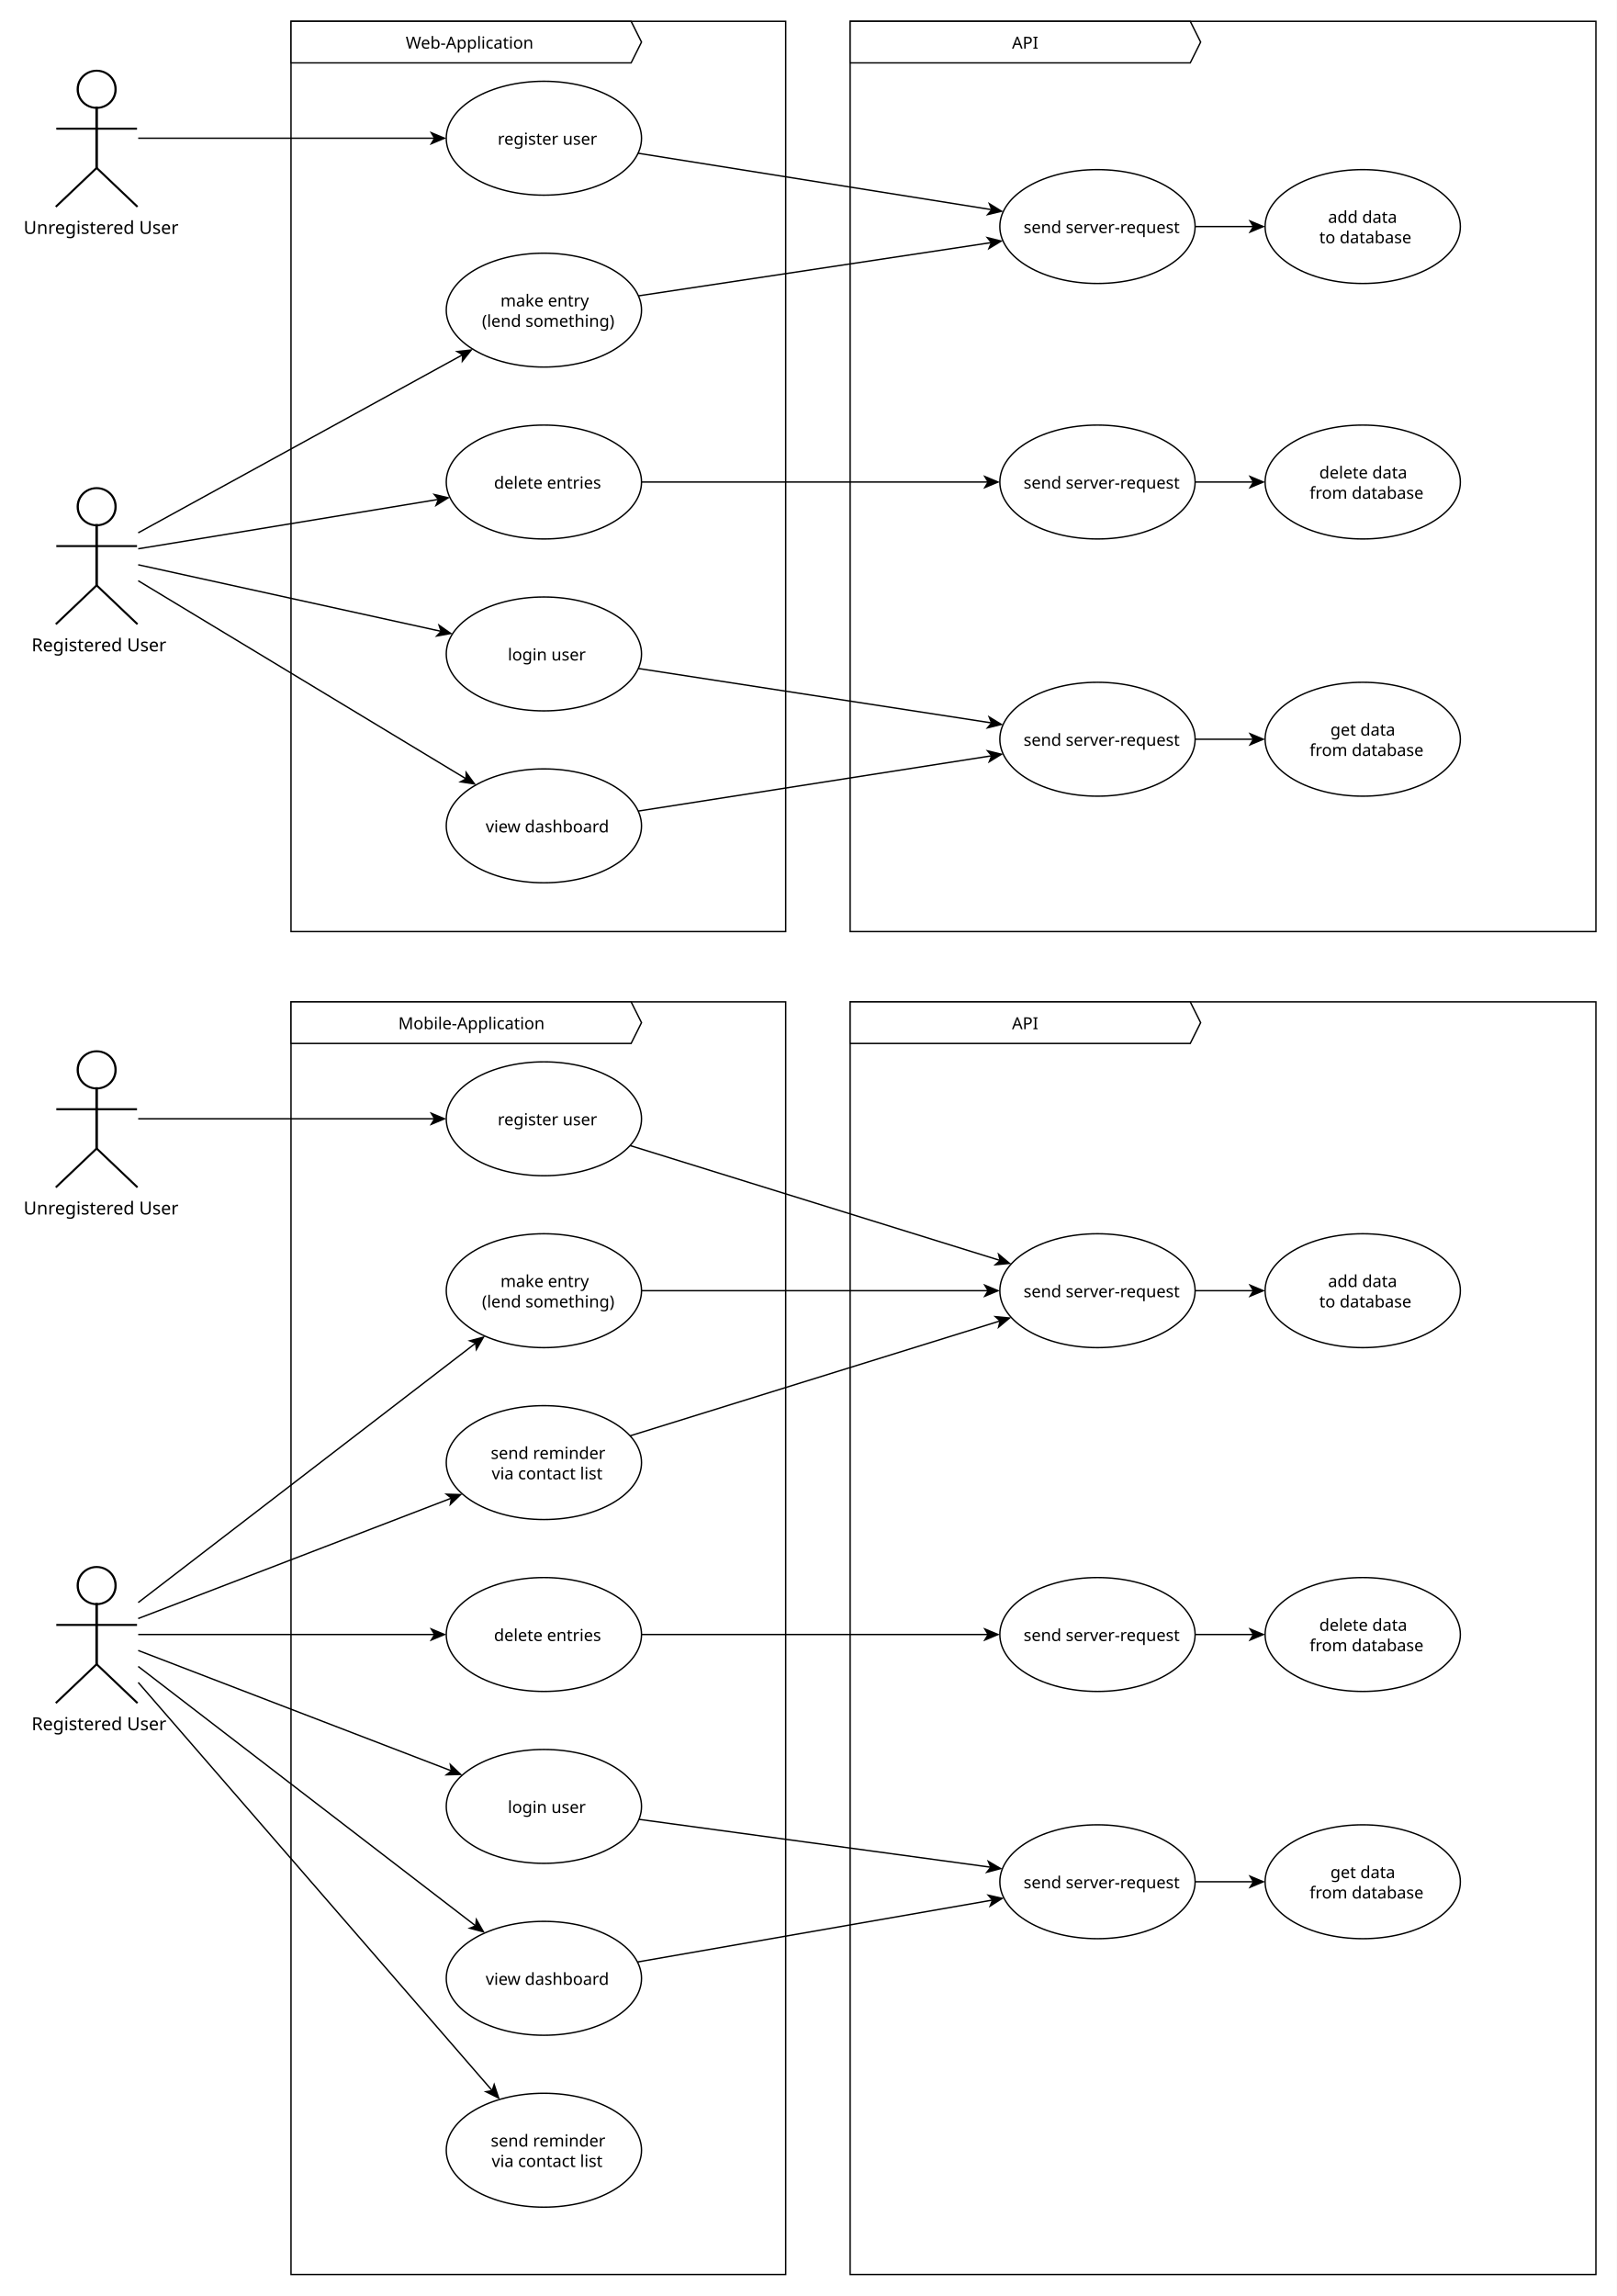
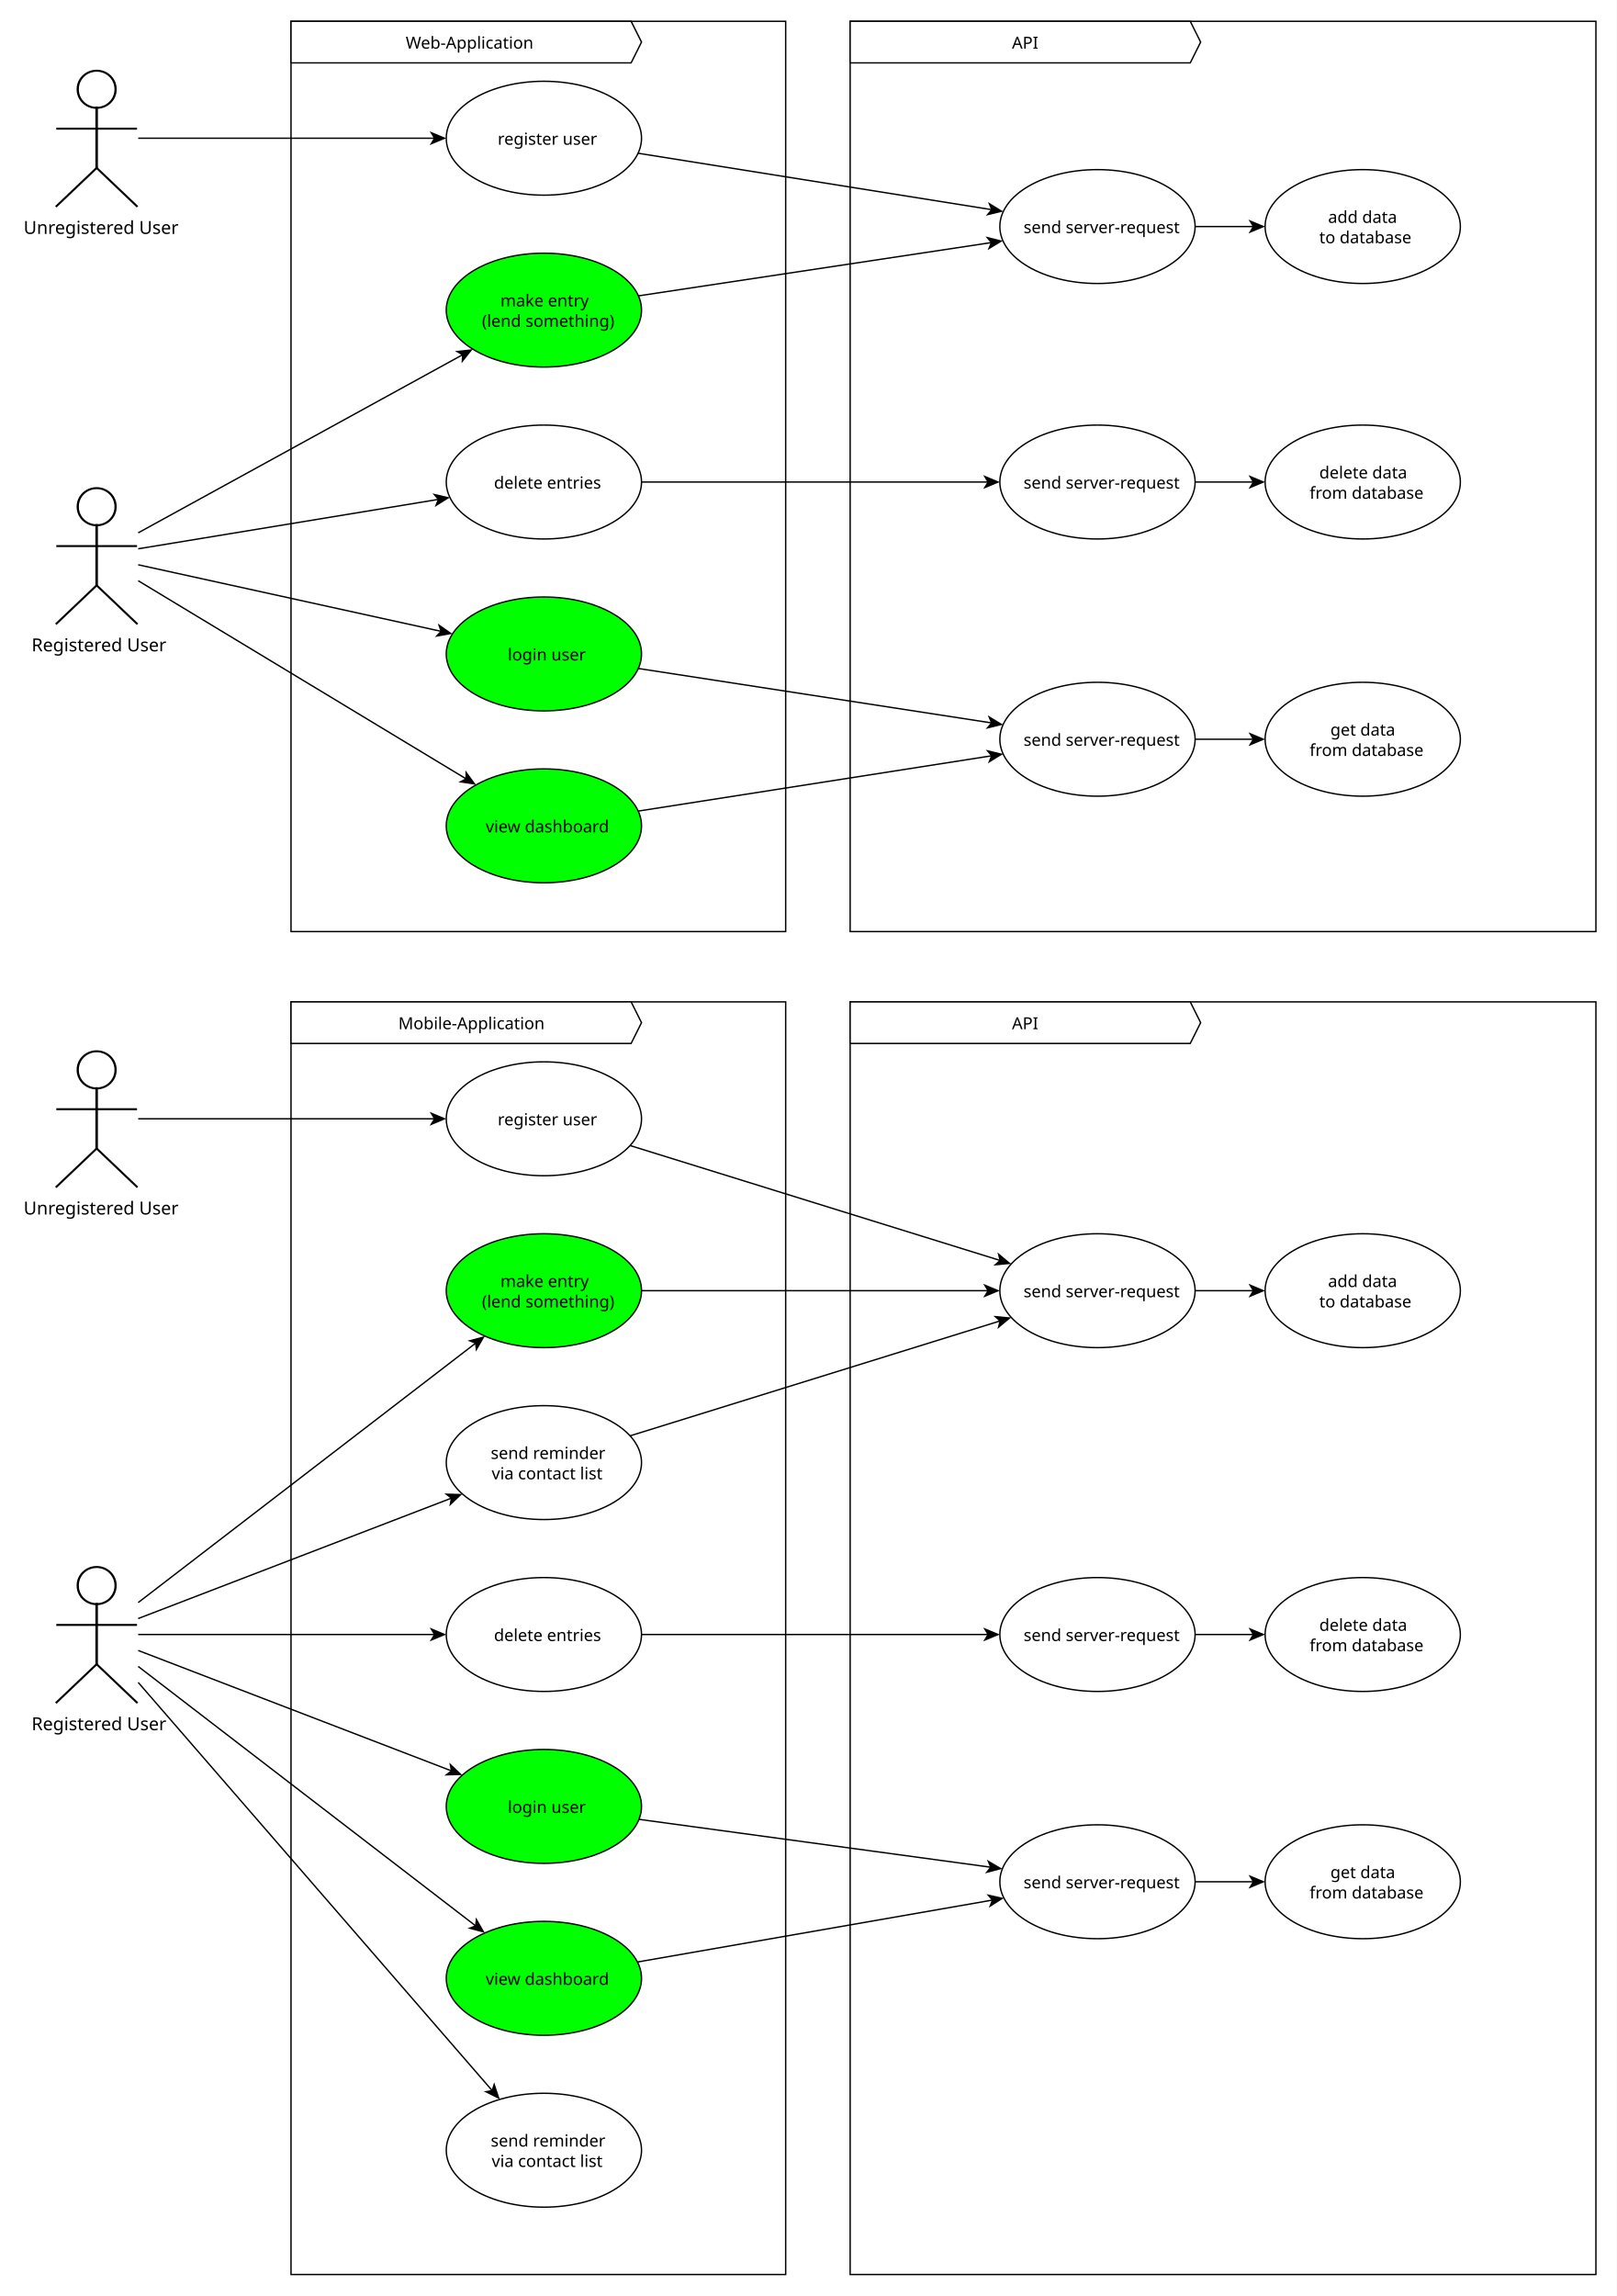
<svg xmlns="http://www.w3.org/2000/svg" fill-opacity="1" color-rendering="auto" color-interpolation="auto" text-rendering="auto" stroke="black" stroke-linecap="square" width="1167" stroke-miterlimit="10" shape-rendering="auto" stroke-opacity="1" fill="black" stroke-dasharray="none" font-weight="normal" stroke-width="1" height="1657" font-family="'Dialog'" font-style="normal" stroke-linejoin="miter" font-size="12px" stroke-dashoffset="0" image-rendering="auto">
  <defs id="genericDefs" />
  <g>
    <g fill="white" text-rendering="geometricPrecision" shape-rendering="geometricPrecision" transform="translate(-381,168)" stroke="white">
      <rect x="381" width="1167" height="1657" y="-168" clip-path="url(#clipPath2)" stroke="none" />
    </g>
    <g fill="white" text-rendering="geometricPrecision" shape-rendering="geometricPrecision" transform="matrix(1,0,0,1,-381,168)" stroke="white">
      <rect x="994.654" width="538.312" height="656.938" y="-152.625" clip-path="url(#clipPath2)" stroke="none" />
    </g>
    <g text-rendering="geometricPrecision" stroke-miterlimit="1.45" shape-rendering="geometricPrecision" transform="matrix(1,0,0,1,-381,168)" stroke-linecap="butt">
      <rect fill="none" x="994.654" width="538.312" height="656.938" y="-152.625" clip-path="url(#clipPath2)" />
    </g>
    <g fill="white" text-rendering="geometricPrecision" shape-rendering="geometricPrecision" transform="matrix(1,0,0,1,-381,168)" stroke="white">
      <rect x="591.062" width="357.062" height="656.938" y="-152.625" clip-path="url(#clipPath2)" stroke="none" />
    </g>
    <g text-rendering="geometricPrecision" stroke-miterlimit="1.45" shape-rendering="geometricPrecision" transform="matrix(1,0,0,1,-381,168)" stroke-linecap="butt">
      <rect fill="none" x="591.062" width="357.062" height="656.938" y="-152.625" clip-path="url(#clipPath2)" />
    </g>
    <g text-rendering="geometricPrecision" shape-rendering="geometricPrecision" transform="matrix(1.4743,0,0,1.4423,39.5459,351.692)">
      <g clip-path="url(#clipPath3)">
        <svg opacity="1" writing-mode="lr-tb" stop-color="rgb(0, 0, 0)" shape-rendering="auto" glyph-orientation-horizontal="0deg" color-profile="auto" lighting-color="rgb(255, 255, 255)" color="rgb(0, 0, 0)" font-weight="400" alignment-baseline="auto" font-style="normal" version="1.0" color-interpolation-filters="linearrgb" text-anchor="start" stroke-linecap="butt" color-interpolation="srgb" font-variant="normal" word-spacing="normal" fill-opacity="1" text-rendering="auto" clip-path="none" text-decoration="none" letter-spacing="normal" glyph-orientation-vertical="auto" display="inline" font-size-adjust="none" overflow="visible" fill="rgb(0, 0, 0)" font-stretch="normal" stroke-dasharray="none" id="svg1.svg2" stroke-miterlimit="4" stop-opacity="1" color-rendering="auto" font-size="12" pointer-events="visiblepainted" mask="none" direction="ltr" baseline-shift="baseline" enable-background="accumulate" fill-rule="nonzero" image-rendering="auto" stroke-dashoffset="0" marker-end="none" width="41" clip="auto" cursor="auto" stroke="none" filter="none" visibility="visible" kerning="auto" stroke-width="1" font-family="&quot;Arial&quot;,&quot;Helvetica&quot;,sans-serif" flood-opacity="1" clip-rule="nonzero" src="none" height="68.997" unicode-bidi="normal" stroke-linejoin="miter" stroke-opacity="1" flood-color="rgb(0, 0, 0)" dominant-baseline="auto" marker-start="none" marker-mid="none">
          <defs id="svg1.defs4">
            <clipPath clipPathUnits="userSpaceOnUse" id="clipPath1">
              <path d="M0 0 L1167 0 L1167 1657 L0 1657 L0 0 Z" />
            </clipPath>
            <clipPath clipPathUnits="userSpaceOnUse" id="clipPath2">
              <path d="M381 -168 L1548 -168 L1548 1489 L381 1489 L381 -168 Z" />
            </clipPath>
            <clipPath clipPathUnits="userSpaceOnUse" id="clipPath3">
              <path d="M-26.823 -243.848 L764.734 -243.848 L764.734 905.045 L-26.823 905.045 L-26.823 -243.848 Z" />
            </clipPath>
            <clipPath clipPathUnits="userSpaceOnUse" id="clipPath4">
              <path d="M-26.823 -34.974 L764.734 -34.974 L764.734 1113.919 L-26.823 1113.919 L-26.823 -34.974 Z" />
            </clipPath>
            <clipPath clipPathUnits="userSpaceOnUse" id="clipPath5">
              <path d="M-26.823 -783.699 L764.734 -783.699 L764.734 365.194 L-26.823 365.194 L-26.823 -783.699 Z" />
            </clipPath>
            <clipPath clipPathUnits="userSpaceOnUse" id="clipPath6">
              <path d="M-26.823 -525.64 L764.734 -525.64 L764.734 623.253 L-26.823 623.253 L-26.823 -525.64 Z" />
            </clipPath>
          </defs>
          <g id="svg1.layer1" transform="translate(-29.5,-42.95948)">
            <a id="svg1.a3142" transform="matrix(1.087391,0,0,1,-4.4742,0)">
              <path transform="translate(11.58689,5.290899)" style="fill:none;fill-rule:evenodd;stroke:#000000;stroke-width:1px;stroke-linecap:butt;stroke-linejoin:miter;stroke-opacity:1" id="svg1.path2160" d="M 47.029 47.37 A 8.52 9.201 0 1 1  29.99,47.37 A 8.52 9.201 0 1 1  47.029 47.37 z" />
            </a>
            <path style="fill:none" d="M 47.711 48.392 A 3.749 0 0 1 1  40.213,48.392 A 3.749 0 0 1 1  47.711 48.392 z" id="svg1.path3134" />
            <path style="fill:none;fill-rule:evenodd;stroke:#000000;stroke-width:1.243px;stroke-linecap:butt;stroke-linejoin:miter;stroke-opacity:1" d="M 50,61.337 C 50,91.363 50,92.248 50,92.248" id="svg1.path3136" />
            <path style="fill:none;fill-rule:evenodd;stroke:#000000;stroke-width:1px;stroke-linecap:butt;stroke-linejoin:miter;stroke-opacity:1" d="M 69.761,72.362 C 69.761,72.362 69.761,72.362 50.239,72.362 C 30.239,72.362 30.239,72.362 30.239,72.362 L 30.239,72.362" id="svg1.path3138" />
            <path style="fill:none;fill-rule:evenodd;stroke:#000000;stroke-width:1px;stroke-linecap:butt;stroke-linejoin:miter;stroke-opacity:1" d="M 30,111.457 C 30,111.457 30,111.457 50,92.014 C 70,111.457 70,111.457 70,111.457" id="svg1.path3140" />
          </g>
        </svg>
      </g>
    </g>
    <g font-size="13px" stroke-linecap="butt" transform="matrix(1,0,0,1,-381,168)" text-rendering="geometricPrecision" font-family="sans-serif" shape-rendering="geometricPrecision" stroke-miterlimit="1.45">
      <text x="403.806" xml:space="preserve" y="302.07" clip-path="url(#clipPath2)" stroke="none">Registered User</text>
    </g>
    <g text-rendering="geometricPrecision" shape-rendering="geometricPrecision" transform="matrix(1.4743,0,0,1.4423,39.5459,50.442)">
      <g clip-path="url(#clipPath4)">
        <svg opacity="1" writing-mode="lr-tb" stop-color="rgb(0, 0, 0)" shape-rendering="auto" glyph-orientation-horizontal="0deg" color-profile="auto" lighting-color="rgb(255, 255, 255)" color="rgb(0, 0, 0)" font-weight="400" alignment-baseline="auto" font-style="normal" version="1.0" color-interpolation-filters="linearrgb" text-anchor="start" stroke-linecap="butt" color-interpolation="srgb" font-variant="normal" word-spacing="normal" fill-opacity="1" text-rendering="auto" clip-path="none" text-decoration="none" letter-spacing="normal" glyph-orientation-vertical="auto" display="inline" font-size-adjust="none" overflow="visible" fill="rgb(0, 0, 0)" font-stretch="normal" stroke-dasharray="none" id="svg2.svg2" stroke-miterlimit="4" stop-opacity="1" color-rendering="auto" font-size="12" pointer-events="visiblepainted" mask="none" direction="ltr" baseline-shift="baseline" enable-background="accumulate" fill-rule="nonzero" image-rendering="auto" stroke-dashoffset="0" marker-end="none" width="41" clip="auto" cursor="auto" stroke="none" filter="none" visibility="visible" kerning="auto" stroke-width="1" font-family="&quot;Arial&quot;,&quot;Helvetica&quot;,sans-serif" flood-opacity="1" clip-rule="nonzero" src="none" height="68.997" unicode-bidi="normal" stroke-linejoin="miter" stroke-opacity="1" flood-color="rgb(0, 0, 0)" dominant-baseline="auto" marker-start="none" marker-mid="none">
          <defs id="svg2.defs4" />
          <g id="svg2.layer1" transform="translate(-29.5,-42.95948)">
            <a id="svg2.a3142" transform="matrix(1.087391,0,0,1,-4.4742,0)">
              <path transform="translate(11.58689,5.290899)" style="fill:none;fill-rule:evenodd;stroke:#000000;stroke-width:1px;stroke-linecap:butt;stroke-linejoin:miter;stroke-opacity:1" id="svg2.path2160" d="M 47.029 47.37 A 8.52 9.201 0 1 1  29.99,47.37 A 8.52 9.201 0 1 1  47.029 47.37 z" />
            </a>
            <path style="fill:none" d="M 47.711 48.392 A 3.749 0 0 1 1  40.213,48.392 A 3.749 0 0 1 1  47.711 48.392 z" id="svg2.path3134" />
            <path style="fill:none;fill-rule:evenodd;stroke:#000000;stroke-width:1.243px;stroke-linecap:butt;stroke-linejoin:miter;stroke-opacity:1" d="M 50,61.337 C 50,91.363 50,92.248 50,92.248" id="svg2.path3136" />
            <path style="fill:none;fill-rule:evenodd;stroke:#000000;stroke-width:1px;stroke-linecap:butt;stroke-linejoin:miter;stroke-opacity:1" d="M 69.761,72.362 C 69.761,72.362 69.761,72.362 50.239,72.362 C 30.239,72.362 30.239,72.362 30.239,72.362 L 30.239,72.362" id="svg2.path3138" />
            <path style="fill:none;fill-rule:evenodd;stroke:#000000;stroke-width:1px;stroke-linecap:butt;stroke-linejoin:miter;stroke-opacity:1" d="M 30,111.457 C 30,111.457 30,111.457 50,92.014 C 70,111.457 70,111.457 70,111.457" id="svg2.path3140" />
          </g>
        </svg>
      </g>
    </g>
    <g font-size="13px" stroke-linecap="butt" transform="matrix(1,0,0,1,-381,168)" text-rendering="geometricPrecision" font-family="sans-serif" shape-rendering="geometricPrecision" stroke-miterlimit="1.45">
      <text x="398.026" xml:space="preserve" y="0.82" clip-path="url(#clipPath2)" stroke="none">Unregistered User</text>
    </g>
    <g fill="white" text-rendering="geometricPrecision" shape-rendering="geometricPrecision" transform="matrix(1,0,0,1,-381,168)" stroke="white">
      <ellipse rx="70.469" ry="41.094" clip-path="url(#clipPath2)" cx="773.594" cy="-68.25" stroke="none" />
    </g>
    <g text-rendering="geometricPrecision" stroke-miterlimit="1.45" shape-rendering="geometricPrecision" transform="matrix(1,0,0,1,-381,168)" stroke-linecap="butt">
      <ellipse rx="70.469" fill="none" ry="41.094" clip-path="url(#clipPath2)" cx="773.594" cy="-68.25" />
      <text x="740.248" xml:space="preserve" y="-63.536" clip-path="url(#clipPath2)" font-family="sans-serif" stroke="none">register user</text>
    </g>
-     <g fill="white" text-rendering="geometricPrecision" shape-rendering="geometricPrecision" transform="matrix(1,0,0,1,-381,168)" stroke="white">
+     <g fill="lime" text-rendering="geometricPrecision" shape-rendering="geometricPrecision" transform="matrix(1,0,0,1,-381,168)" stroke="lime">
      <ellipse rx="70.469" ry="41.094" clip-path="url(#clipPath2)" cx="773.594" cy="303.938" stroke="none" />
    </g>
    <g text-rendering="geometricPrecision" stroke-miterlimit="1.45" shape-rendering="geometricPrecision" transform="matrix(1,0,0,1,-381,168)" stroke-linecap="butt">
      <ellipse rx="70.469" fill="none" ry="41.094" clip-path="url(#clipPath2)" cx="773.594" cy="303.938" />
      <text x="747.578" xml:space="preserve" y="308.651" clip-path="url(#clipPath2)" font-family="sans-serif" stroke="none">login user</text>
    </g>
-     <g fill="white" text-rendering="geometricPrecision" shape-rendering="geometricPrecision" transform="matrix(1,0,0,1,-381,168)" stroke="white">
+     <g fill="lime" text-rendering="geometricPrecision" shape-rendering="geometricPrecision" transform="matrix(1,0,0,1,-381,168)" stroke="lime">
      <ellipse rx="70.469" ry="41.094" clip-path="url(#clipPath2)" cx="773.594" cy="55.812" stroke="none" />
    </g>
    <g text-rendering="geometricPrecision" stroke-miterlimit="1.45" shape-rendering="geometricPrecision" transform="matrix(1,0,0,1,-381,168)" stroke-linecap="butt">
      <ellipse rx="70.469" fill="none" ry="41.094" clip-path="url(#clipPath2)" cx="773.594" cy="55.812" />
      <text x="742.249" xml:space="preserve" y="53.176" clip-path="url(#clipPath2)" font-family="sans-serif" stroke="none">make entry </text>
      <text x="728.904" xml:space="preserve" y="67.877" clip-path="url(#clipPath2)" font-family="sans-serif" stroke="none">(lend something)</text>
    </g>
    <g fill="white" text-rendering="geometricPrecision" shape-rendering="geometricPrecision" transform="matrix(1,0,0,1,-381,168)" stroke="white">
      <ellipse rx="70.469" ry="41.094" clip-path="url(#clipPath2)" cx="773.594" cy="179.875" stroke="none" />
    </g>
    <g text-rendering="geometricPrecision" stroke-miterlimit="1.45" shape-rendering="geometricPrecision" transform="matrix(1,0,0,1,-381,168)" stroke-linecap="butt">
      <ellipse rx="70.469" fill="none" ry="41.094" clip-path="url(#clipPath2)" cx="773.594" cy="179.875" />
      <text x="737.57" xml:space="preserve" y="184.589" clip-path="url(#clipPath2)" font-family="sans-serif" stroke="none">delete entries</text>
    </g>
    <g fill="white" text-rendering="geometricPrecision" shape-rendering="geometricPrecision" transform="matrix(1,0,0,1,-381,168)" stroke="white">
      <path d="M591.062 -152.625 L836.562 -152.625 L844.062 -137.625 L836.562 -122.625 L591.062 -122.625 Z" stroke="none" clip-path="url(#clipPath2)" />
    </g>
    <g text-rendering="geometricPrecision" stroke-miterlimit="1.45" shape-rendering="geometricPrecision" transform="matrix(1,0,0,1,-381,168)" stroke-linecap="butt">
      <path fill="none" d="M591.062 -152.625 L836.562 -152.625 L844.062 -137.625 L836.562 -122.625 L591.062 -122.625 Z" clip-path="url(#clipPath2)" />
      <text x="673.875" xml:space="preserve" y="-132.911" clip-path="url(#clipPath2)" font-family="sans-serif" stroke="none">Web-Application</text>
    </g>
    <g fill="white" text-rendering="geometricPrecision" shape-rendering="geometricPrecision" transform="matrix(1,0,0,1,-381,168)" stroke="white">
      <path d="M994.654 -152.625 L1240.154 -152.625 L1247.654 -137.625 L1240.154 -122.625 L994.654 -122.625 Z" stroke="none" clip-path="url(#clipPath2)" />
    </g>
    <g text-rendering="geometricPrecision" stroke-miterlimit="1.45" shape-rendering="geometricPrecision" transform="matrix(1,0,0,1,-381,168)" stroke-linecap="butt">
      <path fill="none" d="M994.654 -152.625 L1240.154 -152.625 L1247.654 -137.625 L1240.154 -122.625 L994.654 -122.625 Z" clip-path="url(#clipPath2)" />
      <text x="1111.483" xml:space="preserve" y="-132.911" clip-path="url(#clipPath2)" font-family="sans-serif" stroke="none">API</text>
    </g>
    <g fill="white" text-rendering="geometricPrecision" shape-rendering="geometricPrecision" transform="matrix(1,0,0,1,-381,168)" stroke="white">
      <ellipse rx="70.469" ry="41.094" clip-path="url(#clipPath2)" cx="1173.185" cy="179.875" stroke="none" />
    </g>
    <g text-rendering="geometricPrecision" stroke-miterlimit="1.45" shape-rendering="geometricPrecision" transform="matrix(1,0,0,1,-381,168)" stroke-linecap="butt">
      <ellipse rx="70.469" fill="none" ry="41.094" clip-path="url(#clipPath2)" cx="1173.185" cy="179.875" />
      <text x="1119.827" xml:space="preserve" y="184.589" clip-path="url(#clipPath2)" font-family="sans-serif" stroke="none">send server-request</text>
    </g>
    <g fill="white" text-rendering="geometricPrecision" shape-rendering="geometricPrecision" transform="matrix(1,0,0,1,-381,168)" stroke="white">
      <ellipse rx="70.469" ry="41.094" clip-path="url(#clipPath2)" cx="1364.651" cy="179.875" stroke="none" />
    </g>
    <g text-rendering="geometricPrecision" stroke-miterlimit="1.45" shape-rendering="geometricPrecision" transform="matrix(1,0,0,1,-381,168)" stroke-linecap="butt">
      <ellipse rx="70.469" fill="none" ry="41.094" clip-path="url(#clipPath2)" cx="1364.651" cy="179.875" />
      <text x="1333.292" xml:space="preserve" y="177.238" clip-path="url(#clipPath2)" font-family="sans-serif" stroke="none">delete data </text>
      <text x="1326.296" xml:space="preserve" y="191.94" clip-path="url(#clipPath2)" font-family="sans-serif" stroke="none">from database</text>
    </g>
    <g fill="white" text-rendering="geometricPrecision" shape-rendering="geometricPrecision" transform="matrix(1,0,0,1,-381,168)" stroke="white">
      <ellipse rx="70.469" ry="41.094" clip-path="url(#clipPath2)" cx="1364.651" cy="-4.5" stroke="none" />
    </g>
    <g text-rendering="geometricPrecision" stroke-miterlimit="1.45" shape-rendering="geometricPrecision" transform="matrix(1,0,0,1,-381,168)" stroke-linecap="butt">
      <ellipse rx="70.469" fill="none" ry="41.094" clip-path="url(#clipPath2)" cx="1364.651" cy="-4.5" />
      <text x="1339.629" xml:space="preserve" y="-7.137" clip-path="url(#clipPath2)" font-family="sans-serif" stroke="none">add data </text>
      <text x="1333.292" xml:space="preserve" y="7.564" clip-path="url(#clipPath2)" font-family="sans-serif" stroke="none">to database</text>
    </g>
    <g fill="white" text-rendering="geometricPrecision" shape-rendering="geometricPrecision" transform="matrix(1,0,0,1,-381,168)" stroke="white">
      <ellipse rx="70.469" ry="41.094" clip-path="url(#clipPath2)" cx="1173.185" cy="-4.5" stroke="none" />
    </g>
    <g text-rendering="geometricPrecision" stroke-miterlimit="1.45" shape-rendering="geometricPrecision" transform="matrix(1,0,0,1,-381,168)" stroke-linecap="butt">
      <ellipse rx="70.469" fill="none" ry="41.094" clip-path="url(#clipPath2)" cx="1173.185" cy="-4.5" />
      <text x="1119.827" xml:space="preserve" y="0.214" clip-path="url(#clipPath2)" font-family="sans-serif" stroke="none">send server-request</text>
    </g>
-     <g fill="white" text-rendering="geometricPrecision" shape-rendering="geometricPrecision" transform="matrix(1,0,0,1,-381,168)" stroke="white">
+     <g fill="lime" text-rendering="geometricPrecision" shape-rendering="geometricPrecision" transform="matrix(1,0,0,1,-381,168)" stroke="lime">
      <ellipse rx="70.469" ry="41.094" clip-path="url(#clipPath2)" cx="773.594" cy="428" stroke="none" />
    </g>
    <g text-rendering="geometricPrecision" stroke-miterlimit="1.45" shape-rendering="geometricPrecision" transform="matrix(1,0,0,1,-381,168)" stroke-linecap="butt">
      <ellipse rx="70.469" fill="none" ry="41.094" clip-path="url(#clipPath2)" cx="773.594" cy="428" />
      <text x="731.567" xml:space="preserve" y="432.714" clip-path="url(#clipPath2)" font-family="sans-serif" stroke="none">view dashboard</text>
    </g>
    <g fill="white" text-rendering="geometricPrecision" shape-rendering="geometricPrecision" transform="matrix(1,0,0,1,-381,168)" stroke="white">
      <ellipse rx="70.469" ry="41.094" clip-path="url(#clipPath2)" cx="1173.185" cy="365.5" stroke="none" />
    </g>
    <g text-rendering="geometricPrecision" stroke-miterlimit="1.45" shape-rendering="geometricPrecision" transform="matrix(1,0,0,1,-381,168)" stroke-linecap="butt">
      <ellipse rx="70.469" fill="none" ry="41.094" clip-path="url(#clipPath2)" cx="1173.185" cy="365.5" />
      <text x="1119.827" xml:space="preserve" y="370.214" clip-path="url(#clipPath2)" font-family="sans-serif" stroke="none">send server-request</text>
    </g>
    <g fill="white" text-rendering="geometricPrecision" shape-rendering="geometricPrecision" transform="matrix(1,0,0,1,-381,168)" stroke="white">
      <ellipse rx="70.469" ry="41.094" clip-path="url(#clipPath2)" cx="1364.651" cy="365.5" stroke="none" />
    </g>
    <g text-rendering="geometricPrecision" stroke-miterlimit="1.45" shape-rendering="geometricPrecision" transform="matrix(1,0,0,1,-381,168)" stroke-linecap="butt">
      <ellipse rx="70.469" fill="none" ry="41.094" clip-path="url(#clipPath2)" cx="1364.651" cy="365.5" />
      <text x="1341.299" xml:space="preserve" y="362.863" clip-path="url(#clipPath2)" font-family="sans-serif" stroke="none">get data </text>
      <text x="1326.296" xml:space="preserve" y="377.565" clip-path="url(#clipPath2)" font-family="sans-serif" stroke="none">from database</text>
    </g>
    <g fill="white" text-rendering="geometricPrecision" shape-rendering="geometricPrecision" transform="matrix(1,0,0,1,-381,168)" stroke="white">
      <rect x="994.654" width="538.312" height="918.448" y="555.042" clip-path="url(#clipPath2)" stroke="none" />
    </g>
    <g text-rendering="geometricPrecision" stroke-miterlimit="1.45" shape-rendering="geometricPrecision" transform="matrix(1,0,0,1,-381,168)" stroke-linecap="butt">
      <rect fill="none" x="994.654" width="538.312" height="918.448" y="555.042" clip-path="url(#clipPath2)" />
    </g>
    <g fill="white" text-rendering="geometricPrecision" shape-rendering="geometricPrecision" transform="matrix(1,0,0,1,-381,168)" stroke="white">
      <rect x="591.062" width="357.062" height="918.448" y="555.042" clip-path="url(#clipPath2)" stroke="none" />
    </g>
    <g text-rendering="geometricPrecision" stroke-miterlimit="1.45" shape-rendering="geometricPrecision" transform="matrix(1,0,0,1,-381,168)" stroke-linecap="butt">
      <rect fill="none" x="591.062" width="357.062" height="918.448" y="555.042" clip-path="url(#clipPath2)" />
    </g>
    <g text-rendering="geometricPrecision" shape-rendering="geometricPrecision" transform="matrix(1.4743,0,0,1.4423,39.5459,1130.296)">
      <g clip-path="url(#clipPath5)">
        <svg opacity="1" writing-mode="lr-tb" stop-color="rgb(0, 0, 0)" shape-rendering="auto" glyph-orientation-horizontal="0deg" color-profile="auto" lighting-color="rgb(255, 255, 255)" color="rgb(0, 0, 0)" font-weight="400" alignment-baseline="auto" font-style="normal" version="1.0" color-interpolation-filters="linearrgb" text-anchor="start" stroke-linecap="butt" color-interpolation="srgb" font-variant="normal" word-spacing="normal" fill-opacity="1" text-rendering="auto" clip-path="none" text-decoration="none" letter-spacing="normal" glyph-orientation-vertical="auto" display="inline" font-size-adjust="none" overflow="visible" fill="rgb(0, 0, 0)" font-stretch="normal" stroke-dasharray="none" id="svg3.svg2" stroke-miterlimit="4" stop-opacity="1" color-rendering="auto" font-size="12" pointer-events="visiblepainted" mask="none" direction="ltr" baseline-shift="baseline" enable-background="accumulate" fill-rule="nonzero" image-rendering="auto" stroke-dashoffset="0" marker-end="none" width="41" clip="auto" cursor="auto" stroke="none" filter="none" visibility="visible" kerning="auto" stroke-width="1" font-family="&quot;Arial&quot;,&quot;Helvetica&quot;,sans-serif" flood-opacity="1" clip-rule="nonzero" src="none" height="68.997" unicode-bidi="normal" stroke-linejoin="miter" stroke-opacity="1" flood-color="rgb(0, 0, 0)" dominant-baseline="auto" marker-start="none" marker-mid="none">
          <defs id="svg3.defs4" />
          <g id="svg3.layer1" transform="translate(-29.5,-42.95948)">
            <a id="svg3.a3142" transform="matrix(1.087391,0,0,1,-4.4742,0)">
              <path transform="translate(11.58689,5.290899)" style="fill:none;fill-rule:evenodd;stroke:#000000;stroke-width:1px;stroke-linecap:butt;stroke-linejoin:miter;stroke-opacity:1" id="svg3.path2160" d="M 47.029 47.37 A 8.52 9.201 0 1 1  29.99,47.37 A 8.52 9.201 0 1 1  47.029 47.37 z" />
            </a>
            <path style="fill:none" d="M 47.711 48.392 A 3.749 0 0 1 1  40.213,48.392 A 3.749 0 0 1 1  47.711 48.392 z" id="svg3.path3134" />
            <path style="fill:none;fill-rule:evenodd;stroke:#000000;stroke-width:1.243px;stroke-linecap:butt;stroke-linejoin:miter;stroke-opacity:1" d="M 50,61.337 C 50,91.363 50,92.248 50,92.248" id="svg3.path3136" />
            <path style="fill:none;fill-rule:evenodd;stroke:#000000;stroke-width:1px;stroke-linecap:butt;stroke-linejoin:miter;stroke-opacity:1" d="M 69.761,72.362 C 69.761,72.362 69.761,72.362 50.239,72.362 C 30.239,72.362 30.239,72.362 30.239,72.362 L 30.239,72.362" id="svg3.path3138" />
            <path style="fill:none;fill-rule:evenodd;stroke:#000000;stroke-width:1px;stroke-linecap:butt;stroke-linejoin:miter;stroke-opacity:1" d="M 30,111.457 C 30,111.457 30,111.457 50,92.014 C 70,111.457 70,111.457 70,111.457" id="svg3.path3140" />
          </g>
        </svg>
      </g>
    </g>
    <g font-size="13px" stroke-linecap="butt" transform="matrix(1,0,0,1,-381,168)" text-rendering="geometricPrecision" font-family="sans-serif" shape-rendering="geometricPrecision" stroke-miterlimit="1.45">
      <text x="403.806" xml:space="preserve" y="1080.674" clip-path="url(#clipPath2)" stroke="none">Registered User</text>
    </g>
    <g text-rendering="geometricPrecision" shape-rendering="geometricPrecision" transform="matrix(1.4743,0,0,1.4423,39.5459,758.1087)">
      <g clip-path="url(#clipPath6)">
        <svg opacity="1" writing-mode="lr-tb" stop-color="rgb(0, 0, 0)" shape-rendering="auto" glyph-orientation-horizontal="0deg" color-profile="auto" lighting-color="rgb(255, 255, 255)" color="rgb(0, 0, 0)" font-weight="400" alignment-baseline="auto" font-style="normal" version="1.0" color-interpolation-filters="linearrgb" text-anchor="start" stroke-linecap="butt" color-interpolation="srgb" font-variant="normal" word-spacing="normal" fill-opacity="1" text-rendering="auto" clip-path="none" text-decoration="none" letter-spacing="normal" glyph-orientation-vertical="auto" display="inline" font-size-adjust="none" overflow="visible" fill="rgb(0, 0, 0)" font-stretch="normal" stroke-dasharray="none" id="svg4.svg2" stroke-miterlimit="4" stop-opacity="1" color-rendering="auto" font-size="12" pointer-events="visiblepainted" mask="none" direction="ltr" baseline-shift="baseline" enable-background="accumulate" fill-rule="nonzero" image-rendering="auto" stroke-dashoffset="0" marker-end="none" width="41" clip="auto" cursor="auto" stroke="none" filter="none" visibility="visible" kerning="auto" stroke-width="1" font-family="&quot;Arial&quot;,&quot;Helvetica&quot;,sans-serif" flood-opacity="1" clip-rule="nonzero" src="none" height="68.997" unicode-bidi="normal" stroke-linejoin="miter" stroke-opacity="1" flood-color="rgb(0, 0, 0)" dominant-baseline="auto" marker-start="none" marker-mid="none">
          <defs id="svg4.defs4" />
          <g id="svg4.layer1" transform="translate(-29.5,-42.95948)">
            <a id="svg4.a3142" transform="matrix(1.087391,0,0,1,-4.4742,0)">
              <path transform="translate(11.58689,5.290899)" style="fill:none;fill-rule:evenodd;stroke:#000000;stroke-width:1px;stroke-linecap:butt;stroke-linejoin:miter;stroke-opacity:1" id="svg4.path2160" d="M 47.029 47.37 A 8.52 9.201 0 1 1  29.99,47.37 A 8.52 9.201 0 1 1  47.029 47.37 z" />
            </a>
            <path style="fill:none" d="M 47.711 48.392 A 3.749 0 0 1 1  40.213,48.392 A 3.749 0 0 1 1  47.711 48.392 z" id="svg4.path3134" />
            <path style="fill:none;fill-rule:evenodd;stroke:#000000;stroke-width:1.243px;stroke-linecap:butt;stroke-linejoin:miter;stroke-opacity:1" d="M 50,61.337 C 50,91.363 50,92.248 50,92.248" id="svg4.path3136" />
            <path style="fill:none;fill-rule:evenodd;stroke:#000000;stroke-width:1px;stroke-linecap:butt;stroke-linejoin:miter;stroke-opacity:1" d="M 69.761,72.362 C 69.761,72.362 69.761,72.362 50.239,72.362 C 30.239,72.362 30.239,72.362 30.239,72.362 L 30.239,72.362" id="svg4.path3138" />
            <path style="fill:none;fill-rule:evenodd;stroke:#000000;stroke-width:1px;stroke-linecap:butt;stroke-linejoin:miter;stroke-opacity:1" d="M 30,111.457 C 30,111.457 30,111.457 50,92.014 C 70,111.457 70,111.457 70,111.457" id="svg4.path3140" />
          </g>
        </svg>
      </g>
    </g>
    <g font-size="13px" stroke-linecap="butt" transform="matrix(1,0,0,1,-381,168)" text-rendering="geometricPrecision" font-family="sans-serif" shape-rendering="geometricPrecision" stroke-miterlimit="1.45">
      <text x="398.026" xml:space="preserve" y="708.486" clip-path="url(#clipPath2)" stroke="none">Unregistered User</text>
    </g>
    <g fill="white" text-rendering="geometricPrecision" shape-rendering="geometricPrecision" transform="matrix(1,0,0,1,-381,168)" stroke="white">
      <ellipse rx="70.469" ry="41.094" clip-path="url(#clipPath2)" cx="773.594" cy="639.417" stroke="none" />
    </g>
    <g text-rendering="geometricPrecision" stroke-miterlimit="1.45" shape-rendering="geometricPrecision" transform="matrix(1,0,0,1,-381,168)" stroke-linecap="butt">
      <ellipse rx="70.469" fill="none" ry="41.094" clip-path="url(#clipPath2)" cx="773.594" cy="639.417" />
      <text x="740.248" xml:space="preserve" y="644.131" clip-path="url(#clipPath2)" font-family="sans-serif" stroke="none">register user</text>
    </g>
-     <g fill="white" text-rendering="geometricPrecision" shape-rendering="geometricPrecision" transform="matrix(1,0,0,1,-381,168)" stroke="white">
+     <g fill="lime" text-rendering="geometricPrecision" shape-rendering="geometricPrecision" transform="matrix(1,0,0,1,-381,168)" stroke="lime">
      <ellipse rx="70.469" ry="41.094" clip-path="url(#clipPath2)" cx="773.594" cy="1135.667" stroke="none" />
    </g>
    <g text-rendering="geometricPrecision" stroke-miterlimit="1.45" shape-rendering="geometricPrecision" transform="matrix(1,0,0,1,-381,168)" stroke-linecap="butt">
      <ellipse rx="70.469" fill="none" ry="41.094" clip-path="url(#clipPath2)" cx="773.594" cy="1135.667" />
      <text x="747.578" xml:space="preserve" y="1140.38" clip-path="url(#clipPath2)" font-family="sans-serif" stroke="none">login user</text>
    </g>
-     <g fill="white" text-rendering="geometricPrecision" shape-rendering="geometricPrecision" transform="matrix(1,0,0,1,-381,168)" stroke="white">
+     <g fill="lime" text-rendering="geometricPrecision" shape-rendering="geometricPrecision" transform="matrix(1,0,0,1,-381,168)" stroke="lime">
      <ellipse rx="70.469" ry="41.094" clip-path="url(#clipPath2)" cx="773.594" cy="763.479" stroke="none" />
    </g>
    <g text-rendering="geometricPrecision" stroke-miterlimit="1.45" shape-rendering="geometricPrecision" transform="matrix(1,0,0,1,-381,168)" stroke-linecap="butt">
      <ellipse rx="70.469" fill="none" ry="41.094" clip-path="url(#clipPath2)" cx="773.594" cy="763.479" />
      <text x="742.249" xml:space="preserve" y="760.842" clip-path="url(#clipPath2)" font-family="sans-serif" stroke="none">make entry </text>
      <text x="728.904" xml:space="preserve" y="775.544" clip-path="url(#clipPath2)" font-family="sans-serif" stroke="none">(lend something)</text>
    </g>
    <g fill="white" text-rendering="geometricPrecision" shape-rendering="geometricPrecision" transform="matrix(1,0,0,1,-381,168)" stroke="white">
      <ellipse rx="70.469" ry="41.094" clip-path="url(#clipPath2)" cx="773.594" cy="1011.604" stroke="none" />
    </g>
    <g text-rendering="geometricPrecision" stroke-miterlimit="1.45" shape-rendering="geometricPrecision" transform="matrix(1,0,0,1,-381,168)" stroke-linecap="butt">
      <ellipse rx="70.469" fill="none" ry="41.094" clip-path="url(#clipPath2)" cx="773.594" cy="1011.604" />
      <text x="737.57" xml:space="preserve" y="1016.318" clip-path="url(#clipPath2)" font-family="sans-serif" stroke="none">delete entries</text>
    </g>
    <g fill="white" text-rendering="geometricPrecision" shape-rendering="geometricPrecision" transform="matrix(1,0,0,1,-381,168)" stroke="white">
      <path d="M591.062 555.042 L836.562 555.042 L844.062 570.042 L836.562 585.042 L591.062 585.042 Z" stroke="none" clip-path="url(#clipPath2)" />
    </g>
    <g text-rendering="geometricPrecision" stroke-miterlimit="1.45" shape-rendering="geometricPrecision" transform="matrix(1,0,0,1,-381,168)" stroke-linecap="butt">
      <path fill="none" d="M591.062 555.042 L836.562 555.042 L844.062 570.042 L836.562 585.042 L591.062 585.042 Z" clip-path="url(#clipPath2)" />
      <text x="668.537" xml:space="preserve" y="574.756" clip-path="url(#clipPath2)" font-family="sans-serif" stroke="none">Mobile-Application</text>
    </g>
    <g fill="white" text-rendering="geometricPrecision" shape-rendering="geometricPrecision" transform="matrix(1,0,0,1,-381,168)" stroke="white">
      <path d="M994.654 555.042 L1240.154 555.042 L1247.654 570.042 L1240.154 585.042 L994.654 585.042 Z" stroke="none" clip-path="url(#clipPath2)" />
    </g>
    <g text-rendering="geometricPrecision" stroke-miterlimit="1.45" shape-rendering="geometricPrecision" transform="matrix(1,0,0,1,-381,168)" stroke-linecap="butt">
      <path fill="none" d="M994.654 555.042 L1240.154 555.042 L1247.654 570.042 L1240.154 585.042 L994.654 585.042 Z" clip-path="url(#clipPath2)" />
      <text x="1111.483" xml:space="preserve" y="574.756" clip-path="url(#clipPath2)" font-family="sans-serif" stroke="none">API</text>
    </g>
    <g fill="white" text-rendering="geometricPrecision" shape-rendering="geometricPrecision" transform="matrix(1,0,0,1,-381,168)" stroke="white">
      <ellipse rx="70.469" ry="41.094" clip-path="url(#clipPath2)" cx="1173.185" cy="1011.604" stroke="none" />
    </g>
    <g text-rendering="geometricPrecision" stroke-miterlimit="1.45" shape-rendering="geometricPrecision" transform="matrix(1,0,0,1,-381,168)" stroke-linecap="butt">
      <ellipse rx="70.469" fill="none" ry="41.094" clip-path="url(#clipPath2)" cx="1173.185" cy="1011.604" />
      <text x="1119.827" xml:space="preserve" y="1016.318" clip-path="url(#clipPath2)" font-family="sans-serif" stroke="none">send server-request</text>
    </g>
    <g fill="white" text-rendering="geometricPrecision" shape-rendering="geometricPrecision" transform="matrix(1,0,0,1,-381,168)" stroke="white">
      <ellipse rx="70.469" ry="41.094" clip-path="url(#clipPath2)" cx="1364.651" cy="1011.604" stroke="none" />
    </g>
    <g text-rendering="geometricPrecision" stroke-miterlimit="1.45" shape-rendering="geometricPrecision" transform="matrix(1,0,0,1,-381,168)" stroke-linecap="butt">
      <ellipse rx="70.469" fill="none" ry="41.094" clip-path="url(#clipPath2)" cx="1364.651" cy="1011.604" />
      <text x="1333.292" xml:space="preserve" y="1008.967" clip-path="url(#clipPath2)" font-family="sans-serif" stroke="none">delete data </text>
      <text x="1326.296" xml:space="preserve" y="1023.669" clip-path="url(#clipPath2)" font-family="sans-serif" stroke="none">from database</text>
    </g>
    <g fill="white" text-rendering="geometricPrecision" shape-rendering="geometricPrecision" transform="matrix(1,0,0,1,-381,168)" stroke="white">
      <ellipse rx="70.469" ry="41.094" clip-path="url(#clipPath2)" cx="1364.651" cy="763.479" stroke="none" />
    </g>
    <g text-rendering="geometricPrecision" stroke-miterlimit="1.45" shape-rendering="geometricPrecision" transform="matrix(1,0,0,1,-381,168)" stroke-linecap="butt">
      <ellipse rx="70.469" fill="none" ry="41.094" clip-path="url(#clipPath2)" cx="1364.651" cy="763.479" />
      <text x="1339.629" xml:space="preserve" y="760.842" clip-path="url(#clipPath2)" font-family="sans-serif" stroke="none">add data </text>
      <text x="1333.292" xml:space="preserve" y="775.544" clip-path="url(#clipPath2)" font-family="sans-serif" stroke="none">to database</text>
    </g>
    <g fill="white" text-rendering="geometricPrecision" shape-rendering="geometricPrecision" transform="matrix(1,0,0,1,-381,168)" stroke="white">
      <ellipse rx="70.469" ry="41.094" clip-path="url(#clipPath2)" cx="1173.185" cy="763.479" stroke="none" />
    </g>
    <g text-rendering="geometricPrecision" stroke-miterlimit="1.45" shape-rendering="geometricPrecision" transform="matrix(1,0,0,1,-381,168)" stroke-linecap="butt">
      <ellipse rx="70.469" fill="none" ry="41.094" clip-path="url(#clipPath2)" cx="1173.185" cy="763.479" />
      <text x="1119.827" xml:space="preserve" y="768.193" clip-path="url(#clipPath2)" font-family="sans-serif" stroke="none">send server-request</text>
    </g>
-     <g fill="white" text-rendering="geometricPrecision" shape-rendering="geometricPrecision" transform="matrix(1,0,0,1,-381,168)" stroke="white">
+     <g fill="lime" text-rendering="geometricPrecision" shape-rendering="geometricPrecision" transform="matrix(1,0,0,1,-381,168)" stroke="lime">
      <ellipse rx="70.469" ry="41.094" clip-path="url(#clipPath2)" cx="773.594" cy="1259.729" stroke="none" />
    </g>
    <g text-rendering="geometricPrecision" stroke-miterlimit="1.45" shape-rendering="geometricPrecision" transform="matrix(1,0,0,1,-381,168)" stroke-linecap="butt">
      <ellipse rx="70.469" fill="none" ry="41.094" clip-path="url(#clipPath2)" cx="773.594" cy="1259.729" />
      <text x="731.567" xml:space="preserve" y="1264.443" clip-path="url(#clipPath2)" font-family="sans-serif" stroke="none">view dashboard</text>
    </g>
    <g fill="white" text-rendering="geometricPrecision" shape-rendering="geometricPrecision" transform="matrix(1,0,0,1,-381,168)" stroke="white">
      <ellipse rx="70.469" ry="41.094" clip-path="url(#clipPath2)" cx="1173.185" cy="1190.042" stroke="none" />
    </g>
    <g text-rendering="geometricPrecision" stroke-miterlimit="1.45" shape-rendering="geometricPrecision" transform="matrix(1,0,0,1,-381,168)" stroke-linecap="butt">
      <ellipse rx="70.469" fill="none" ry="41.094" clip-path="url(#clipPath2)" cx="1173.185" cy="1190.042" />
      <text x="1119.827" xml:space="preserve" y="1194.755" clip-path="url(#clipPath2)" font-family="sans-serif" stroke="none">send server-request</text>
    </g>
    <g fill="white" text-rendering="geometricPrecision" shape-rendering="geometricPrecision" transform="matrix(1,0,0,1,-381,168)" stroke="white">
      <ellipse rx="70.469" ry="41.094" clip-path="url(#clipPath2)" cx="1364.651" cy="1190.042" stroke="none" />
    </g>
    <g text-rendering="geometricPrecision" stroke-miterlimit="1.45" shape-rendering="geometricPrecision" transform="matrix(1,0,0,1,-381,168)" stroke-linecap="butt">
      <ellipse rx="70.469" fill="none" ry="41.094" clip-path="url(#clipPath2)" cx="1364.651" cy="1190.042" />
      <text x="1341.299" xml:space="preserve" y="1187.405" clip-path="url(#clipPath2)" font-family="sans-serif" stroke="none">get data </text>
      <text x="1326.296" xml:space="preserve" y="1202.106" clip-path="url(#clipPath2)" font-family="sans-serif" stroke="none">from database</text>
    </g>
    <g fill="white" text-rendering="geometricPrecision" shape-rendering="geometricPrecision" transform="matrix(1,0,0,1,-381,168)" stroke="white">
      <ellipse rx="70.469" ry="41.094" clip-path="url(#clipPath2)" cx="773.594" cy="1383.792" stroke="none" />
    </g>
    <g text-rendering="geometricPrecision" stroke-miterlimit="1.45" shape-rendering="geometricPrecision" transform="matrix(1,0,0,1,-381,168)" stroke-linecap="butt">
      <ellipse rx="70.469" fill="none" ry="41.094" clip-path="url(#clipPath2)" cx="773.594" cy="1383.792" />
      <text x="735.241" xml:space="preserve" y="1381.155" clip-path="url(#clipPath2)" font-family="sans-serif" stroke="none">send reminder</text>
      <text x="735.912" xml:space="preserve" y="1395.856" clip-path="url(#clipPath2)" font-family="sans-serif" stroke="none">via contact list</text>
    </g>
    <g fill="white" text-rendering="geometricPrecision" shape-rendering="geometricPrecision" transform="matrix(1,0,0,1,-381,168)" stroke="white">
      <ellipse rx="70.469" ry="41.094" clip-path="url(#clipPath2)" cx="773.594" cy="887.542" stroke="none" />
    </g>
    <g text-rendering="geometricPrecision" stroke-miterlimit="1.45" shape-rendering="geometricPrecision" transform="matrix(1,0,0,1,-381,168)" stroke-linecap="butt">
      <ellipse rx="70.469" fill="none" ry="41.094" clip-path="url(#clipPath2)" cx="773.594" cy="887.542" />
      <text x="735.241" xml:space="preserve" y="884.905" clip-path="url(#clipPath2)" font-family="sans-serif" stroke="none">send reminder</text>
      <text x="735.912" xml:space="preserve" y="899.606" clip-path="url(#clipPath2)" font-family="sans-serif" stroke="none">via contact list</text>
    </g>
    <g text-rendering="geometricPrecision" stroke-miterlimit="1.45" shape-rendering="geometricPrecision" transform="matrix(1,0,0,1,-381,168)" stroke-linecap="butt">
      <path fill="none" d="M480.758 -68.25 L695.137 -68.25" clip-path="url(#clipPath2)" />
    </g>
    <g text-rendering="geometricPrecision" stroke-miterlimit="1.45" shape-rendering="geometricPrecision" transform="matrix(1,0,0,1,-381,168)" stroke-linecap="butt">
      <path d="M703.137 -68.25 L691.137 -73.25 L694.137 -68.25 L691.137 -63.25 Z" stroke="none" clip-path="url(#clipPath2)" />
      <path fill="none" d="M480.758 239.59 L699.828 287.728" clip-path="url(#clipPath2)" />
      <path d="M707.641 289.445 L696.994 281.986 L698.851 287.514 L694.848 291.753 Z" clip-path="url(#clipPath2)" stroke="none" />
      <path fill="none" d="M480.758 216.54 L715.284 87.817" clip-path="url(#clipPath2)" />
      <path d="M722.298 83.967 L709.372 85.358 L714.408 88.298 L714.184 94.124 Z" clip-path="url(#clipPath2)" stroke="none" />
      <path fill="none" d="M480.758 228.065 L697.889 192.333" clip-path="url(#clipPath2)" />
      <path d="M705.783 191.034 L693.13 188.049 L696.902 192.496 L694.754 197.916 Z" clip-path="url(#clipPath2)" stroke="none" />
      <path fill="none" d="M844.078 179.875 L1094.679 179.875" clip-path="url(#clipPath2)" />
      <path d="M1102.679 179.875 L1090.679 174.875 L1093.679 179.875 L1090.679 184.875 Z" clip-path="url(#clipPath2)" stroke="none" />
      <path fill="none" d="M1243.629 179.875 L1286.183 179.875" clip-path="url(#clipPath2)" />
      <path d="M1294.183 179.875 L1282.183 174.875 L1285.183 179.875 L1282.183 184.875 Z" clip-path="url(#clipPath2)" stroke="none" />
      <path fill="none" d="M841.542 -57.41 L1097.313 -16.605" clip-path="url(#clipPath2)" />
      <path d="M1105.213 -15.344 L1094.15 -22.172 L1096.325 -16.762 L1092.575 -12.297 Z" clip-path="url(#clipPath2)" stroke="none" />
      <path fill="none" d="M841.835 45.513 L1097.039 6.993" clip-path="url(#clipPath2)" />
      <path d="M1104.949 5.799 L1092.337 2.646 L1096.05 7.142 L1093.83 12.534 Z" clip-path="url(#clipPath2)" stroke="none" />
      <path fill="none" d="M1243.629 -4.5 L1286.183 -4.5" clip-path="url(#clipPath2)" />
      <path d="M1294.183 -4.5 L1282.183 -9.5 L1285.183 -4.5 L1282.183 0.5 Z" clip-path="url(#clipPath2)" stroke="none" />
      <path fill="none" d="M480.758 251.115 L717.809 394.304" clip-path="url(#clipPath2)" />
      <path d="M724.657 398.44 L716.97 387.956 L716.953 393.787 L711.8 396.515 Z" clip-path="url(#clipPath2)" stroke="none" />
      <path fill="none" d="M841.639 417.357 L1097.248 377.377" clip-path="url(#clipPath2)" />
      <path d="M1105.152 376.141 L1092.523 373.055 L1096.26 377.532 L1094.069 382.935 Z" clip-path="url(#clipPath2)" stroke="none" />
      <path fill="none" d="M841.737 314.436 L1097.184 353.791" clip-path="url(#clipPath2)" />
      <path d="M1105.091 355.009 L1093.992 348.24 L1096.196 353.639 L1092.469 358.124 Z" clip-path="url(#clipPath2)" stroke="none" />
      <path fill="none" d="M1243.629 365.5 L1286.183 365.5" clip-path="url(#clipPath2)" />
      <path d="M1294.183 365.5 L1282.183 360.5 L1285.183 365.5 L1282.183 370.5 Z" clip-path="url(#clipPath2)" stroke="none" />
      <path fill="none" d="M480.758 639.417 L695.137 639.417" clip-path="url(#clipPath2)" />
      <path d="M703.137 639.417 L691.137 634.417 L694.137 639.417 L691.137 644.417 Z" clip-path="url(#clipPath2)" stroke="none" />
      <path fill="none" d="M480.758 1023.129 L707.252 1110.171" clip-path="url(#clipPath2)" />
      <path d="M714.719 1113.041 L705.312 1104.069 L706.318 1109.812 L701.724 1113.403 Z" clip-path="url(#clipPath2)" stroke="none" />
      <path fill="none" d="M480.758 988.554 L724.677 801.077" clip-path="url(#clipPath2)" />
      <path d="M731.02 796.202 L718.458 799.55 L723.884 801.687 L724.552 807.479 Z" clip-path="url(#clipPath2)" stroke="none" />
      <path fill="none" d="M480.758 1011.604 L695.137 1011.604" clip-path="url(#clipPath2)" />
      <path d="M703.137 1011.604 L691.137 1006.604 L694.137 1011.604 L691.137 1016.604 Z" clip-path="url(#clipPath2)" stroke="none" />
      <path fill="none" d="M844.078 1011.604 L1094.679 1011.604" clip-path="url(#clipPath2)" />
      <path d="M1102.679 1011.604 L1090.679 1006.604 L1093.679 1011.604 L1090.679 1016.604 Z" clip-path="url(#clipPath2)" stroke="none" />
      <path fill="none" d="M1243.629 1011.604 L1286.183 1011.604" clip-path="url(#clipPath2)" />
      <path d="M1294.183 1011.604 L1282.183 1006.604 L1285.183 1011.604 L1282.183 1016.604 Z" clip-path="url(#clipPath2)" stroke="none" />
      <path fill="none" d="M835.81 658.733 L1103.317 741.787" clip-path="url(#clipPath2)" />
      <path d="M1110.957 744.159 L1100.979 735.826 L1102.362 741.49 L1098.014 745.376 Z" clip-path="url(#clipPath2)" stroke="none" />
      <path fill="none" d="M844.078 763.479 L1094.679 763.479" clip-path="url(#clipPath2)" />
      <path d="M1102.679 763.479 L1090.679 758.479 L1093.679 763.479 L1090.679 768.479 Z" clip-path="url(#clipPath2)" stroke="none" />
      <path fill="none" d="M1243.629 763.479 L1286.183 763.479" clip-path="url(#clipPath2)" />
      <path d="M1294.183 763.479 L1282.183 758.479 L1285.183 763.479 L1282.183 768.479 Z" clip-path="url(#clipPath2)" stroke="none" />
      <path fill="none" d="M480.758 1034.654 L724.677 1222.131" clip-path="url(#clipPath2)" />
      <path d="M731.02 1227.006 L724.552 1215.729 L723.884 1221.522 L718.458 1223.658 Z" clip-path="url(#clipPath2)" stroke="none" />
      <path fill="none" d="M841.152 1247.947 L1097.819 1203.185" clip-path="url(#clipPath2)" />
      <path d="M1105.7 1201.811 L1093.02 1198.947 L1096.834 1203.357 L1094.738 1208.798 Z" clip-path="url(#clipPath2)" stroke="none" />
      <path fill="none" d="M842.225 1145.006 L1096.618 1179.623" clip-path="url(#clipPath2)" />
      <path d="M1104.545 1180.701 L1093.329 1174.129 L1095.627 1179.488 L1091.98 1184.038 Z" clip-path="url(#clipPath2)" stroke="none" />
      <path fill="none" d="M1243.629 1190.042 L1286.183 1190.042" clip-path="url(#clipPath2)" />
      <path d="M1294.183 1190.042 L1282.183 1185.042 L1285.183 1190.042 L1282.183 1195.042 Z" clip-path="url(#clipPath2)" stroke="none" />
      <path fill="none" d="M480.778 1046.201 L736.558 1341.092" clip-path="url(#clipPath2)" />
      <path d="M741.799 1347.136 L737.714 1334.794 L735.902 1340.337 L730.159 1341.347 Z" clip-path="url(#clipPath2)" stroke="none" />
      <path fill="none" d="M480.758 1000.079 L707.252 913.037" clip-path="url(#clipPath2)" />
      <path d="M714.719 910.167 L701.724 909.805 L706.318 913.396 L705.312 919.139 Z" clip-path="url(#clipPath2)" stroke="none" />
      <path fill="none" d="M835.81 868.225 L1103.317 785.171" clip-path="url(#clipPath2)" />
      <path d="M1110.957 782.799 L1098.014 781.582 L1102.362 785.468 L1100.979 791.133 Z" clip-path="url(#clipPath2)" stroke="none" />
    </g>
  </g>
</svg>
